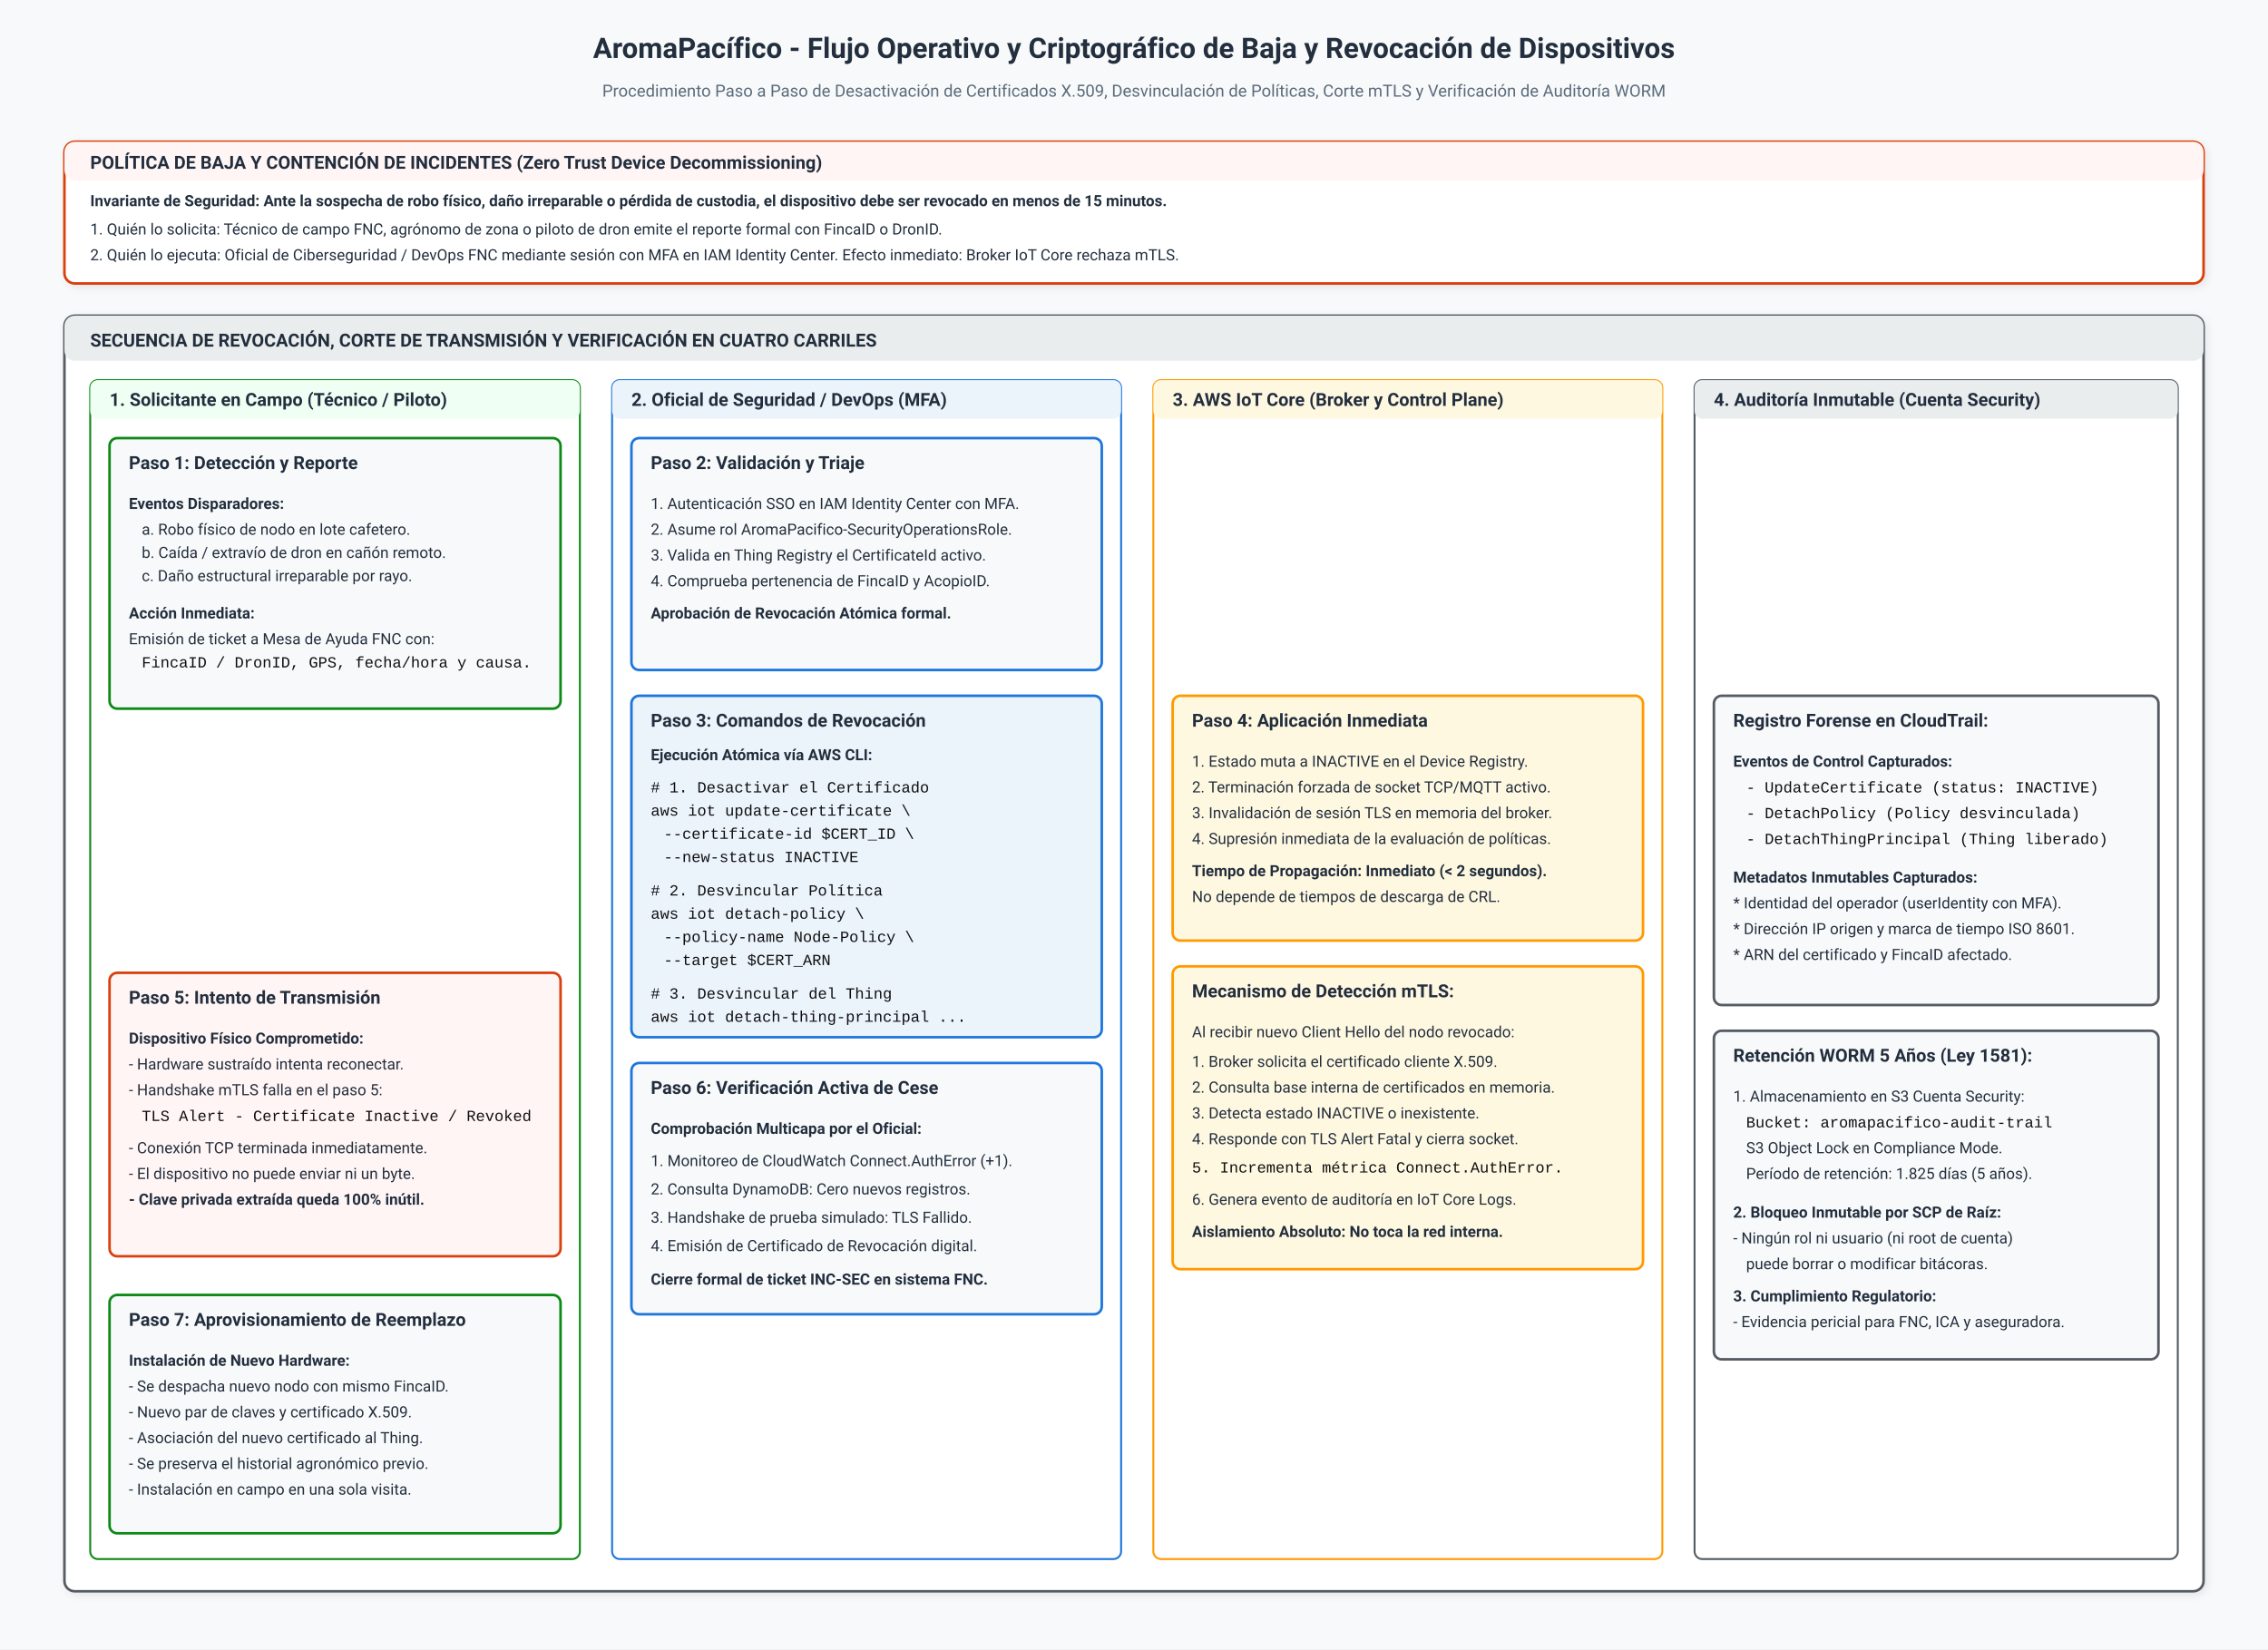
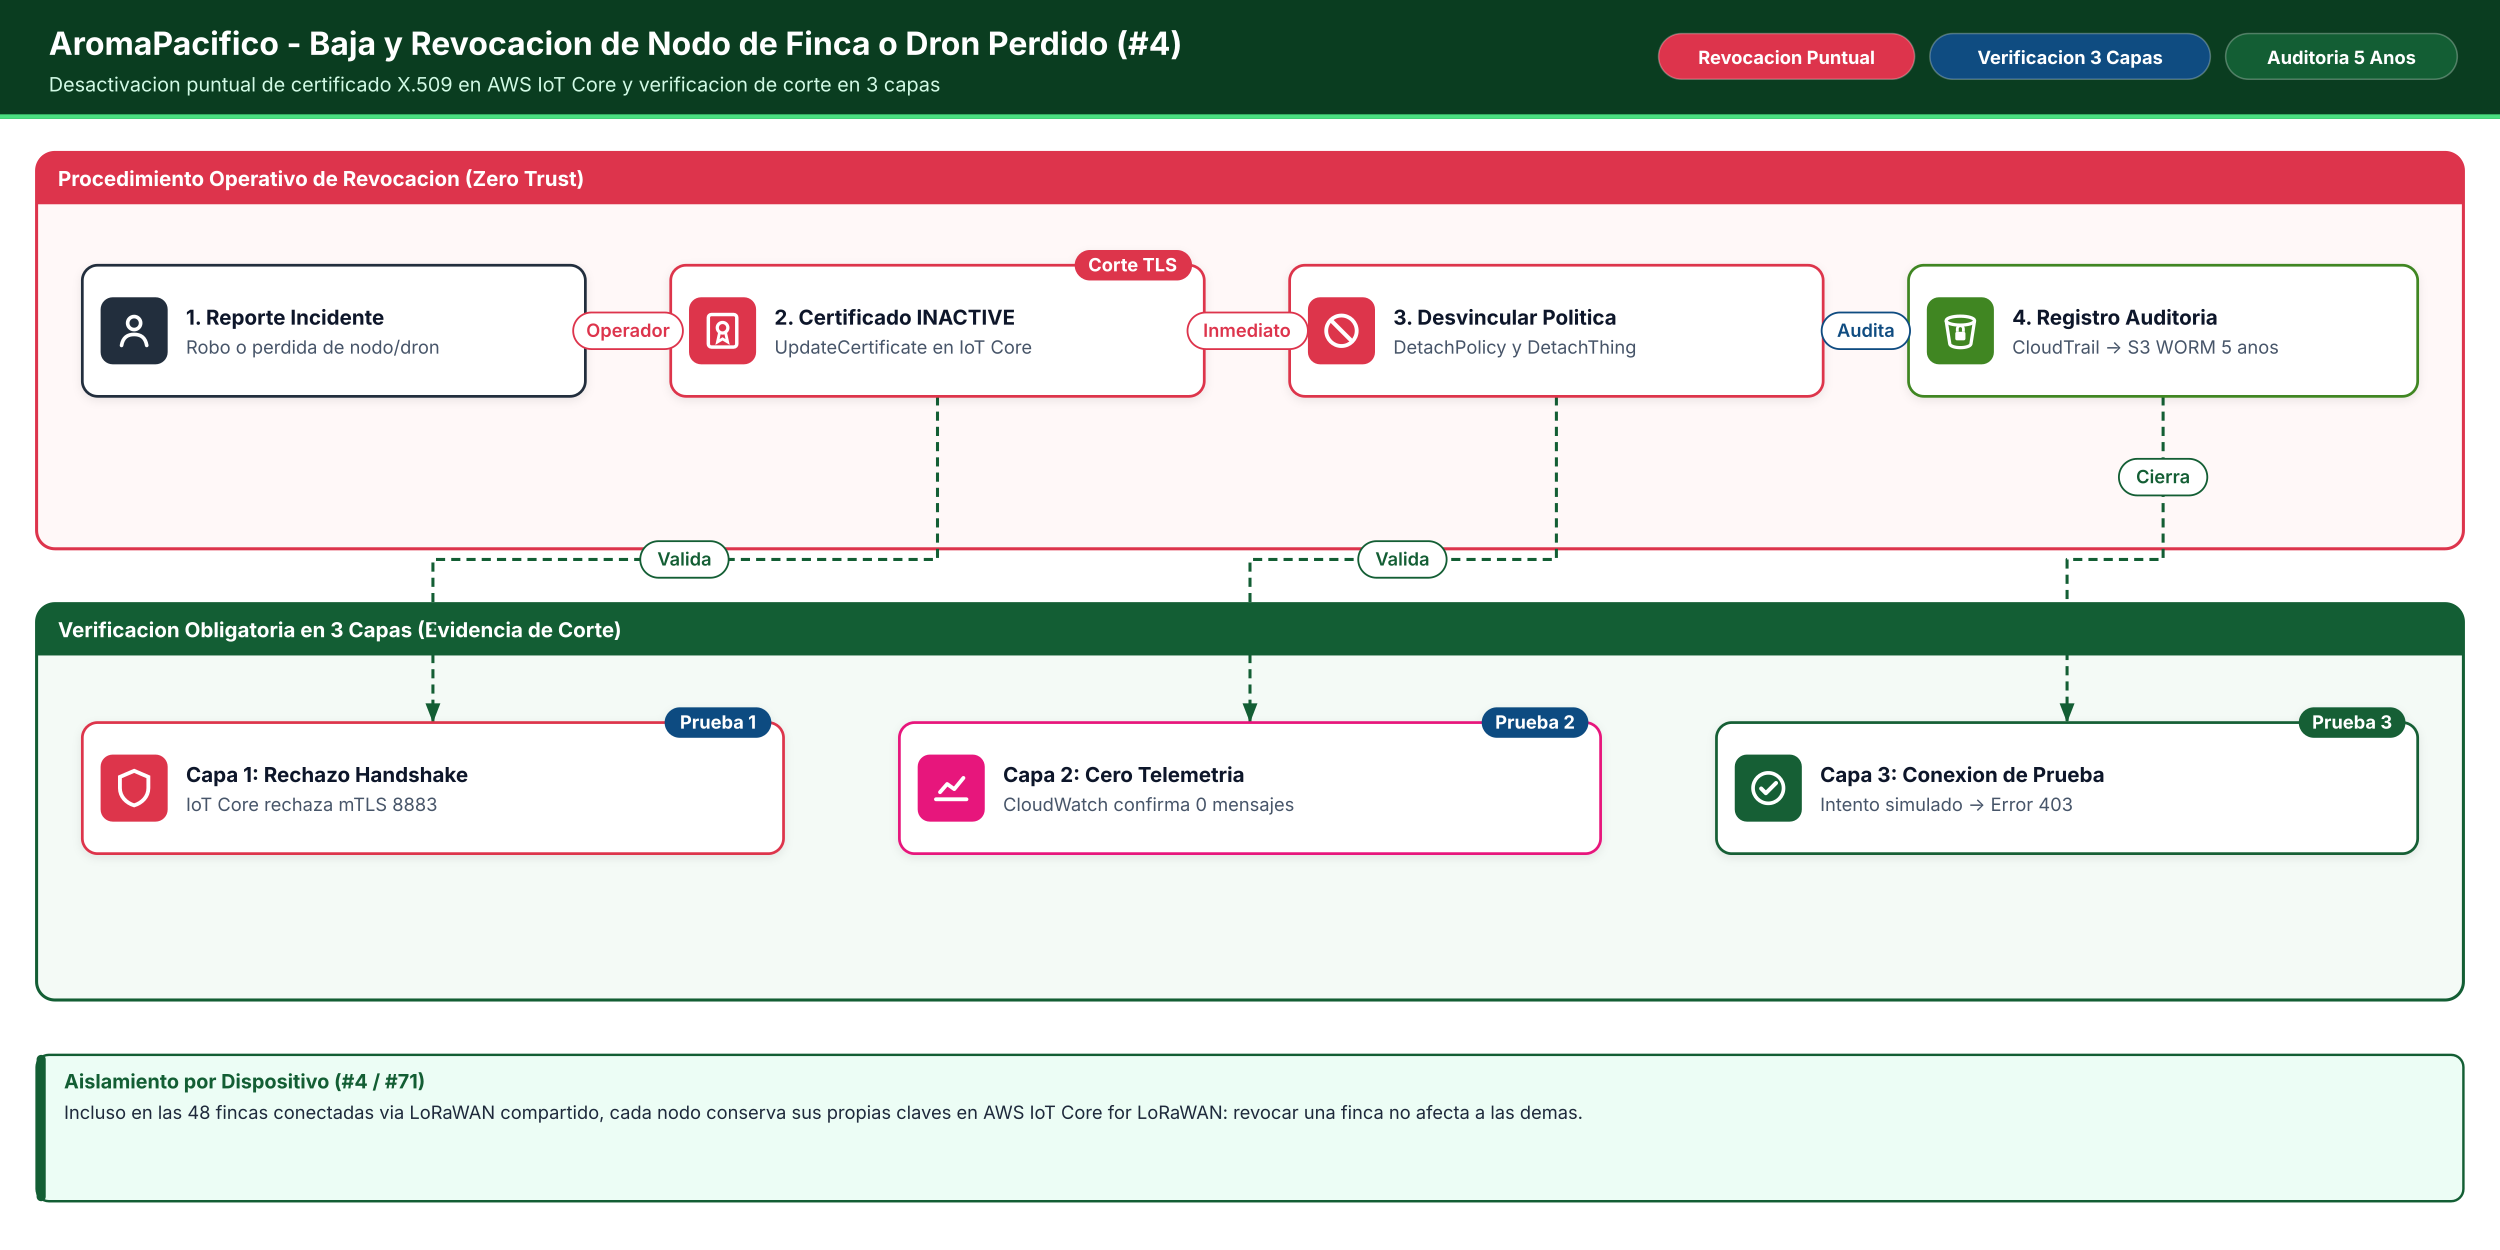
- <svg xmlns="http://www.w3.org/2000/svg" viewBox="0 0 1760 1280" width="100%" height="100%">
+ <svg xmlns="http://www.w3.org/2000/svg" width="1640" height="820" viewBox="0 0 1640 820">
  <defs>
-     <style>
-       .title { font-family: -apple-system, BlinkMacSystemFont, "Segoe UI", Roboto, Helvetica, Arial, sans-serif; font-size: 22px; font-weight: bold; fill: #232F3E; text-anchor: middle; }
-       .subtitle { font-family: -apple-system, BlinkMacSystemFont, "Segoe UI", Roboto, Helvetica, Arial, sans-serif; font-size: 13px; fill: #5A6B7C; text-anchor: middle; }
-       .header-box { font-family: -apple-system, BlinkMacSystemFont, "Segoe UI", Roboto, Helvetica, Arial, sans-serif; font-size: 14px; font-weight: bold; fill: #232F3E; }
-       .subhead-box { font-family: -apple-system, BlinkMacSystemFont, "Segoe UI", Roboto, Helvetica, Arial, sans-serif; font-size: 12px; font-weight: bold; fill: #555555; }
-       .body-text { font-family: -apple-system, BlinkMacSystemFont, "Segoe UI", Roboto, Helvetica, Arial, sans-serif; font-size: 12px; fill: #232F3E; }
-       .mono-text { font-family: "SFMono-Regular", Consolas, "Liberation Mono", Menlo, monospace; font-size: 12px; fill: #111111; }
-     </style>
-     <filter id="shadow" x="-2%" y="-2%" width="104%" height="104%" filterUnits="userSpaceOnUse">
-       <feDropShadow dx="2" dy="2" stdDeviation="3" flood-color="#000000" flood-opacity="0.08" />
+     <filter id="shadow" x="-6%" y="-6%" width="112%" height="118%">
+       <feDropShadow dx="0" dy="2" stdDeviation="3" flood-color="#0F172A" flood-opacity="0.08" />
    </filter>
+     <marker id="arr-slate" viewBox="0 0 10 10" refX="9" refY="5" markerWidth="7" markerHeight="7" orient="auto-start-reverse">
+       <path d="M0,1.5 L9,5 L0,8.5 z" fill="#334155" />
+     </marker>
+     <marker id="arr-green" viewBox="0 0 10 10" refX="9" refY="5" markerWidth="7" markerHeight="7" orient="auto-start-reverse">
+       <path d="M0,1.5 L9,5 L0,8.5 z" fill="#135E34" />
+     </marker>
+     <marker id="arr-red" viewBox="0 0 10 10" refX="9" refY="5" markerWidth="7" markerHeight="7" orient="auto-start-reverse">
+       <path d="M0,1.5 L9,5 L0,8.5 z" fill="#DD344C" />
+     </marker>
+     <marker id="arr-blue" viewBox="0 0 10 10" refX="9" refY="5" markerWidth="7" markerHeight="7" orient="auto-start-reverse">
+       <path d="M0,1.5 L9,5 L0,8.5 z" fill="#0F4C81" />
+     </marker>
+     <marker id="arr-orange" viewBox="0 0 10 10" refX="9" refY="5" markerWidth="7" markerHeight="7" orient="auto-start-reverse">
+       <path d="M0,1.5 L9,5 L0,8.5 z" fill="#ED7100" />
+     </marker>
+     <marker id="arr-purple" viewBox="0 0 10 10" refX="9" refY="5" markerWidth="7" markerHeight="7" orient="auto-start-reverse">
+       <path d="M0,1.5 L9,5 L0,8.5 z" fill="#8C4FFF" />
+     </marker>
+     <style>text{font-family:'Segoe UI',Inter,Arial,sans-serif;}</style>
  </defs>
-   <rect width="1760" height="1280" fill="#F8F9FA" />
-   <text x="880" y="45" class="title">AromaPacífico - Flujo Operativo y Criptográfico de Baja y Revocación de Dispositivos</text>
-   <text x="880" y="75" class="subtitle">Procedimiento Paso a Paso de Desactivación de Certificados X.509, Desvinculación de Políticas, Corte mTLS y Verificación de Auditoría WORM</text>
-   <g transform="translate(50, 110)" filter="url(#shadow)">
-     <rect width="1660" height="110" rx="8" fill="#FFFFFF" stroke="#D93F0B" stroke-width="2" />
-     <rect width="1660" height="30" rx="8" fill="#FFF5F5" />
-     <text x="20" y="21" class="header-box" fill="#D93F0B">POLÍTICA DE BAJA Y CONTENCIÓN DE INCIDENTES (Zero Trust Device Decommissioning)</text>
-     <text x="20" y="50" class="body-text" font-weight="bold">Invariante de Seguridad: Ante la sospecha de robo físico, daño irreparable o pérdida de custodia, el dispositivo debe ser revocado en menos de 15 minutos.</text>
-     <text x="20" y="72" class="body-text">1. Quién lo solicita: Técnico de campo FNC, agrónomo de zona o piloto de dron emite el reporte formal con FincaID o DronID.</text>
-     <text x="20" y="92" class="body-text">2. Quién lo ejecuta: Oficial de Ciberseguridad / DevOps FNC mediante sesión con MFA en IAM Identity Center. Efecto inmediato: Broker IoT Core rechaza mTLS.</text>
+   <rect x="0" y="0" width="1640" height="820" fill="#FFFFFF" />
+   <rect x="0" y="0" width="1640" height="78" fill="#0A3D20" />
+   <rect x="0" y="75" width="1640" height="3" fill="#4ADE80" />
+   <text x="32" y="36" font-size="21" font-weight="700" fill="#FFFFFF">AromaPacifico - Baja y Revocacion de Nodo de Finca o Dron Perdido (#4)</text>
+   <text x="32" y="60" font-size="13" font-weight="400" fill="#D1FAE5">Desactivacion puntual de certificado X.509 en AWS IoT Core y verificacion de corte en 3 capas</text>
+   <rect x="1460" y="22" width="152" height="30" rx="15" fill="#135E34" stroke="#FFFFFF" stroke-opacity="0.28" />
+   <text x="1536" y="42" text-anchor="middle" font-size="12" font-weight="700" fill="#FFFFFF">Auditoria 5 Anos</text>
+   <rect x="1266" y="22" width="184" height="30" rx="15" fill="#0F4C81" stroke="#FFFFFF" stroke-opacity="0.28" />
+   <text x="1358" y="42" text-anchor="middle" font-size="12" font-weight="700" fill="#FFFFFF">Verificacion 3 Capas</text>
+   <rect x="1088" y="22" width="168" height="30" rx="15" fill="#DD344C" stroke="#FFFFFF" stroke-opacity="0.28" />
+   <text x="1172" y="42" text-anchor="middle" font-size="12" font-weight="700" fill="#FFFFFF">Revocacion Puntual</text>
+   <g id="z-steps">
+     <rect x="24" y="100" width="1592" height="260" rx="12" fill="#FFF8F8" stroke="#DD344C" stroke-width="2" />
+     <path d="M36,100 H1604 Q1616,100 1616,112 V134 H24 V112 Q24,100 36,100 Z" fill="#DD344C" />
+     <text x="38" y="122" font-size="13.5" font-weight="700" fill="#FFFFFF">Procedimiento Operativo de Revocacion (Zero Trust)</text>
  </g>
-   <g transform="translate(50, 245)" filter="url(#shadow)">
-     <rect width="1660" height="990" rx="8" fill="#FFFFFF" stroke="#545B64" stroke-width="2" />
-     <rect width="1660" height="35" rx="8" fill="#EAEDED" />
-     <text x="20" y="24" class="header-box">SECUENCIA DE REVOCACIÓN, CORTE DE TRANSMISIÓN Y VERIFICACIÓN EN CUATRO CARRILES</text>
-     <g transform="translate(20, 50)">
-       <rect width="380" height="915" rx="6" fill="#FFFFFF" stroke="#0E8A16" stroke-width="1.5" />
-       <rect width="380" height="30" rx="6" fill="#F0FFF4" />
-       <text x="15" y="20" class="header-box" fill="#0E8A16">1. Solicitante en Campo (Técnico / Piloto)</text>
-       <g transform="translate(15, 45)">
-         <rect width="350" height="210" rx="6" fill="#F8F9FA" stroke="#0E8A16" stroke-width="2" />
-         <text x="15" y="24" class="header-box" fill="#0E8A16">Paso 1: Detección y Reporte</text>
-         <text x="15" y="55" class="body-text" font-weight="bold">Eventos Disparadores:</text>
-         <text x="25" y="75" class="body-text">a. Robo físico de nodo en lote cafetero.</text>
-         <text x="25" y="93" class="body-text">b. Caída / extravío de dron en cañón remoto.</text>
-         <text x="25" y="111" class="body-text">c. Daño estructural irreparable por rayo.</text>
-         <text x="15" y="140" class="body-text" font-weight="bold">Acción Inmediata:</text>
-         <text x="15" y="160" class="body-text">Emisión de ticket a Mesa de Ayuda FNC con:</text>
-         <text x="25" y="178" class="mono-text">FincaID / DronID, GPS, fecha/hora y causa.</text>
-       </g>
-       <g transform="translate(15, 460)">
-         <rect width="350" height="220" rx="6" fill="#FFF5F5" stroke="#D93F0B" stroke-width="2" />
-         <text x="15" y="24" class="header-box" fill="#D93F0B">Paso 5: Intento de Transmisión</text>
-         <text x="15" y="55" class="body-text" font-weight="bold">Dispositivo Físico Comprometido:</text>
-         <text x="15" y="75" class="body-text">- Hardware sustraído intenta reconectar.</text>
-         <text x="15" y="95" class="body-text">- Handshake mTLS falla en el paso 5:</text>
-         <text x="25" y="115" class="mono-text">TLS Alert - Certificate Inactive / Revoked</text>
-         <text x="15" y="140" class="body-text">- Conexión TCP terminada inmediatamente.</text>
-         <text x="15" y="160" class="body-text">- El dispositivo no puede enviar ni un byte.</text>
-         <text x="15" y="180" class="body-text" font-weight="bold" fill="#D93F0B">- Clave privada extraída queda 100% inútil.</text>
-       </g>
-       <g transform="translate(15, 710)">
-         <rect width="350" height="185" rx="6" fill="#F8F9FA" stroke="#0E8A16" stroke-width="2" />
-         <text x="15" y="24" class="header-box" fill="#0E8A16">Paso 7: Aprovisionamiento de Reemplazo</text>
-         <text x="15" y="55" class="body-text" font-weight="bold">Instalación de Nuevo Hardware:</text>
-         <text x="15" y="75" class="body-text">- Se despacha nuevo nodo con mismo FincaID.</text>
-         <text x="15" y="95" class="body-text">- Nuevo par de claves y certificado X.509.</text>
-         <text x="15" y="115" class="body-text">- Asociación del nuevo certificado al Thing.</text>
-         <text x="15" y="135" class="body-text">- Se preserva el historial agronómico previo.</text>
-         <text x="15" y="155" class="body-text">- Instalación en campo en una sola visita.</text>
-       </g>
+   <g id="z-ver">
+     <rect x="24" y="396" width="1592" height="260" rx="12" fill="#F4FAF6" stroke="#135E34" stroke-width="2" />
+     <path d="M36,396 H1604 Q1616,396 1616,408 V430 H24 V408 Q24,396 36,396 Z" fill="#135E34" />
+     <text x="38" y="418" font-size="13.5" font-weight="700" fill="#FFFFFF">Verificacion Obligatoria en 3 Capas (Evidencia de Corte)</text>
+   </g>
+   <path id="edge-0" d="M384,217 L440,217" fill="none" stroke="#DD344C" stroke-width="2" stroke-linejoin="round" marker-end="url(#arr-red)" />
+   <path id="edge-1" d="M790,217 L846,217" fill="none" stroke="#DD344C" stroke-width="2" stroke-linejoin="round" marker-end="url(#arr-red)" />
+   <path id="edge-2" d="M1196,217 L1252,217" fill="none" stroke="#0F4C81" stroke-width="2" stroke-linejoin="round" marker-end="url(#arr-blue)" />
+   <path id="edge-3" d="M615,260 L615,367 L284,367 L284,474" fill="none" stroke="#135E34" stroke-width="2" stroke-dasharray="6,4" stroke-linejoin="round" marker-end="url(#arr-green)" />
+   <path id="edge-4" d="M1021,260 L1021,367 L820,367 L820,474" fill="none" stroke="#135E34" stroke-width="2" stroke-dasharray="6,4" stroke-linejoin="round" marker-end="url(#arr-green)" />
+   <path id="edge-5" d="M1419,260 L1419,367 L1356,367 L1356,474" fill="none" stroke="#135E34" stroke-width="2" stroke-dasharray="6,4" stroke-linejoin="round" marker-end="url(#arr-green)" />
+   <g id="r1" filter="url(#shadow)">
+     <rect x="54" y="174" width="330" height="86" rx="10" fill="#FFFFFF" stroke="#232F3E" stroke-width="1.8" />
+     <rect x="66" y="195" width="44" height="44" rx="8" fill="#232F3E" />
+     <g transform="translate(72,201) scale(1.333)">
+       <circle cx="12" cy="8.2" r="3.2" fill="none" stroke="#FFF" stroke-width="1.8" />
+       <path d="M5.8 19.2C6.5 15.2 8.8 13.8 12 13.8C15.2 13.8 17.5 15.2 18.2 19.2" fill="none" stroke="#FFF" stroke-width="1.8" stroke-linecap="round" />
    </g>
-     <g transform="translate(425, 50)">
-       <rect width="395" height="915" rx="6" fill="#FFFFFF" stroke="#1D76DB" stroke-width="1.5" />
-       <rect width="395" height="30" rx="6" fill="#EBF3FB" />
-       <text x="15" y="20" class="header-box" fill="#1D76DB">2. Oficial de Seguridad / DevOps (MFA)</text>
-       <g transform="translate(15, 45)">
-         <rect width="365" height="180" rx="6" fill="#F8F9FA" stroke="#1D76DB" stroke-width="2" />
-         <text x="15" y="24" class="header-box" fill="#1D76DB">Paso 2: Validación y Triaje</text>
-         <text x="15" y="55" class="body-text">1. Autenticación SSO en IAM Identity Center con MFA.</text>
-         <text x="15" y="75" class="body-text">2. Asume rol AromaPacifico-SecurityOperationsRole.</text>
-         <text x="15" y="95" class="body-text">3. Valida en Thing Registry el CertificateId activo.</text>
-         <text x="15" y="115" class="body-text">4. Comprueba pertenencia de FincaID y AcopioID.</text>
-         <text x="15" y="140" class="body-text" font-weight="bold">Aprobación de Revocación Atómica formal.</text>
-       </g>
-       <g transform="translate(15, 245)">
-         <rect width="365" height="265" rx="6" fill="#EBF3FB" stroke="#1D76DB" stroke-width="2" />
-         <text x="15" y="24" class="header-box" fill="#1D76DB">Paso 3: Comandos de Revocación</text>
-         <text x="15" y="50" class="body-text" font-weight="bold">Ejecución Atómica vía AWS CLI:</text>
-         <text x="15" y="75" class="mono-text"># 1. Desactivar el Certificado</text>
-         <text x="15" y="93" class="mono-text">aws iot update-certificate \</text>
-         <text x="25" y="111" class="mono-text">--certificate-id $CERT_ID \</text>
-         <text x="25" y="129" class="mono-text">--new-status INACTIVE</text>
-         <text x="15" y="155" class="mono-text"># 2. Desvincular Política</text>
-         <text x="15" y="173" class="mono-text">aws iot detach-policy \</text>
-         <text x="25" y="191" class="mono-text">--policy-name Node-Policy \</text>
-         <text x="25" y="209" class="mono-text">--target $CERT_ARN</text>
-         <text x="15" y="235" class="mono-text"># 3. Desvincular del Thing</text>
-         <text x="15" y="253" class="mono-text">aws iot detach-thing-principal ...</text>
-       </g>
-       <g transform="translate(15, 530)">
-         <rect width="365" height="195" rx="6" fill="#F8F9FA" stroke="#1D76DB" stroke-width="2" />
-         <text x="15" y="24" class="header-box" fill="#1D76DB">Paso 6: Verificación Activa de Cese</text>
-         <text x="15" y="55" class="body-text" font-weight="bold">Comprobación Multicapa por el Oficial:</text>
-         <text x="15" y="80" class="body-text">1. Monitoreo de CloudWatch Connect.AuthError (+1).</text>
-         <text x="15" y="102" class="body-text">2. Consulta DynamoDB: Cero nuevos registros.</text>
-         <text x="15" y="124" class="body-text">3. Handshake de prueba simulado: TLS Fallido.</text>
-         <text x="15" y="146" class="body-text">4. Emisión de Certificado de Revocación digital.</text>
-         <text x="15" y="172" class="body-text" font-weight="bold">Cierre formal de ticket INC-SEC en sistema FNC.</text>
-       </g>
+     <text x="122" y="213" font-size="13.5" font-weight="700" fill="#0F172A">1. Reporte Incidente</text>
+     <text x="122" y="232" font-size="12" font-weight="400" fill="#475569">Robo o perdida de nodo/dron</text>
+   </g>
+   <g id="r2" filter="url(#shadow)">
+     <rect x="440" y="174" width="350" height="86" rx="10" fill="#FFFFFF" stroke="#DD344C" stroke-width="1.8" />
+     <rect x="452" y="195" width="44" height="44" rx="8" fill="#DD344C" />
+     <g transform="translate(458,201) scale(1.333)">
+       <rect x="5" y="4" width="14" height="16" rx="1.5" fill="none" stroke="#FFF" stroke-width="1.7" />
+       <circle cx="12" cy="10.5" r="2.6" fill="none" stroke="#FFF" stroke-width="1.6" />
+       <path d="M10.5 13L9.5 17.5L12 16L14.5 17.5L13.5 13" fill="none" stroke="#FFF" stroke-width="1.4" />
    </g>
-     <g transform="translate(845, 50)">
-       <rect width="395" height="915" rx="6" fill="#FFFFFF" stroke="#FF9900" stroke-width="1.5" />
-       <rect width="395" height="30" rx="6" fill="#FFF8E1" />
-       <text x="15" y="20" class="header-box" fill="#FF9900">3. AWS IoT Core (Broker y Control Plane)</text>
-       <g transform="translate(15, 245)">
-         <rect width="365" height="190" rx="6" fill="#FFF8E1" stroke="#FF9900" stroke-width="2" />
-         <text x="15" y="24" class="header-box" fill="#FF9900">Paso 4: Aplicación Inmediata</text>
-         <text x="15" y="55" class="body-text">1. Estado muta a INACTIVE en el Device Registry.</text>
-         <text x="15" y="75" class="body-text">2. Terminación forzada de socket TCP/MQTT activo.</text>
-         <text x="15" y="95" class="body-text">3. Invalidación de sesión TLS en memoria del broker.</text>
-         <text x="15" y="115" class="body-text">4. Supresión inmediata de la evaluación de políticas.</text>
-         <text x="15" y="140" class="body-text" font-weight="bold">Tiempo de Propagación: Inmediato (&lt; 2 segundos).</text>
-         <text x="15" y="160" class="body-text">No depende de tiempos de descarga de CRL.</text>
-       </g>
-       <g transform="translate(15, 455)">
-         <rect width="365" height="235" rx="6" fill="#FFF8E1" stroke="#FF9900" stroke-width="2" />
-         <text x="15" y="24" class="header-box" fill="#FF9900">Mecanismo de Detección mTLS:</text>
-         <text x="15" y="55" class="body-text">Al recibir nuevo Client Hello del nodo revocado:</text>
-         <text x="15" y="78" class="body-text">1. Broker solicita el certificado cliente X.509.</text>
-         <text x="15" y="98" class="body-text">2. Consulta base interna de certificados en memoria.</text>
-         <text x="15" y="118" class="body-text">3. Detecta estado INACTIVE o inexistente.</text>
-         <text x="15" y="138" class="body-text">4. Responde con TLS Alert Fatal y cierra socket.</text>
-         <text x="15" y="160" class="mono-text">5. Incrementa métrica Connect.AuthError.</text>
-         <text x="15" y="185" class="body-text">6. Genera evento de auditoría en IoT Core Logs.</text>
-         <text x="15" y="210" class="body-text" font-weight="bold">Aislamiento Absoluto: No toca la red interna.</text>
-       </g>
+     <text x="508" y="213" font-size="13.5" font-weight="700" fill="#0F172A">2. Certificado INACTIVE</text>
+     <text x="508" y="232" font-size="12" font-weight="400" fill="#475569">UpdateCertificate en IoT Core</text>
+     <rect x="705" y="164" width="77" height="20" rx="10" fill="#DD344C" />
+     <text x="743" y="178" text-anchor="middle" font-size="12" font-weight="700" fill="#FFFFFF">Corte TLS</text>
+   </g>
+   <g id="r3" filter="url(#shadow)">
+     <rect x="846" y="174" width="350" height="86" rx="10" fill="#FFFFFF" stroke="#DD344C" stroke-width="1.8" />
+     <rect x="858" y="195" width="44" height="44" rx="8" fill="#DD344C" />
+     <g transform="translate(864,201) scale(1.333)">
+       <circle cx="12" cy="12" r="7.5" fill="none" stroke="#FFF" stroke-width="1.9" />
+       <line x1="7" y1="7" x2="17" y2="17" stroke="#FFF" stroke-width="2" />
    </g>
-     <g transform="translate(1265, 50)">
-       <rect width="375" height="915" rx="6" fill="#FFFFFF" stroke="#545B64" stroke-width="1.5" />
-       <rect width="375" height="30" rx="6" fill="#EAEDED" />
-       <text x="15" y="20" class="header-box">4. Auditoría Inmutable (Cuenta Security)</text>
-       <g transform="translate(15, 245)">
-         <rect width="345" height="240" rx="6" fill="#F8F9FA" stroke="#545B64" stroke-width="2" />
-         <text x="15" y="24" class="header-box">Registro Forense en CloudTrail:</text>
-         <text x="15" y="55" class="body-text" font-weight="bold">Eventos de Control Capturados:</text>
-         <text x="25" y="75" class="mono-text">- UpdateCertificate (status: INACTIVE)</text>
-         <text x="25" y="95" class="mono-text">- DetachPolicy (Policy desvinculada)</text>
-         <text x="25" y="115" class="mono-text">- DetachThingPrincipal (Thing liberado)</text>
-         <text x="15" y="145" class="body-text" font-weight="bold">Metadatos Inmutables Capturados:</text>
-         <text x="15" y="165" class="body-text">* Identidad del operador (userIdentity con MFA).</text>
-         <text x="15" y="185" class="body-text">* Dirección IP origen y marca de tiempo ISO 8601.</text>
-         <text x="15" y="205" class="body-text">* ARN del certificado y FincaID afectado.</text>
-       </g>
-       <g transform="translate(15, 505)">
-         <rect width="345" height="255" rx="6" fill="#F8F9FA" stroke="#545B64" stroke-width="2" />
-         <text x="15" y="24" class="header-box">Retención WORM 5 Años (Ley 1581):</text>
-         <text x="15" y="55" class="body-text">1. Almacenamiento en S3 Cuenta Security:</text>
-         <text x="25" y="75" class="mono-text">Bucket: aromapacifico-audit-trail</text>
-         <text x="25" y="95" class="body-text">S3 Object Lock en Compliance Mode.</text>
-         <text x="25" y="115" class="body-text">Período de retención: 1.825 días (5 años).</text>
-         <text x="15" y="145" class="body-text" font-weight="bold">2. Bloqueo Inmutable por SCP de Raíz:</text>
-         <text x="15" y="165" class="body-text">- Ningún rol ni usuario (ni root de cuenta)</text>
-         <text x="25" y="185" class="body-text">puede borrar o modificar bitácoras.</text>
-         <text x="15" y="210" class="body-text" font-weight="bold">3. Cumplimiento Regulatorio:</text>
-         <text x="15" y="230" class="body-text">- Evidencia pericial para FNC, ICA y aseguradora.</text>
-       </g>
+     <text x="914" y="213" font-size="13.5" font-weight="700" fill="#0F172A">3. Desvincular Politica</text>
+     <text x="914" y="232" font-size="12" font-weight="400" fill="#475569">DetachPolicy y DetachThing</text>
+   </g>
+   <g id="r4" filter="url(#shadow)">
+     <rect x="1252" y="174" width="334" height="86" rx="10" fill="#FFFFFF" stroke="#3F8624" stroke-width="1.8" />
+     <rect x="1264" y="195" width="44" height="44" rx="8" fill="#3F8624" />
+     <g transform="translate(1270,201) scale(1.333)">
+       <path d="M5 7L6.8 18.5C7 19.5 9.2 20.3 12 20.3C14.8 20.3 17 19.5 17.2 18.5L19 7" fill="none" stroke="#FFF" stroke-width="1.6" />
+       <ellipse cx="12" cy="7" rx="7" ry="2.2" fill="none" stroke="#FFF" stroke-width="1.6" />
+       <rect x="9.5" y="12.5" width="5" height="4.2" rx="0.8" fill="#FFF" />
+       <path d="M10.5 12.5V11C10.5 10.1 11.2 9.5 12 9.5C12.8 9.5 13.5 10.1 13.5 11V12.5" fill="none" stroke="#FFF" stroke-width="1.4" />
    </g>
+     <text x="1320" y="213" font-size="13.5" font-weight="700" fill="#0F172A">4. Registro Auditoria</text>
+     <text x="1320" y="232" font-size="12" font-weight="400" fill="#475569">CloudTrail -&gt; S3 WORM 5 anos</text>
+   </g>
+   <g id="v1" filter="url(#shadow)">
+     <rect x="54" y="474" width="460" height="86" rx="10" fill="#FFFFFF" stroke="#DD344C" stroke-width="1.8" />
+     <rect x="66" y="495" width="44" height="44" rx="8" fill="#DD344C" />
+     <g transform="translate(72,501) scale(1.333)">
+       <path d="M12 3.5L19 6.5V12C19 16.2 15.9 19.3 12 20.5C8.1 19.3 5 16.2 5 12V6.5L12 3.5Z" fill="none" stroke="#FFF" stroke-width="1.9" />
+     </g>
+     <text x="122" y="513" font-size="13.5" font-weight="700" fill="#0F172A">Capa 1: Rechazo Handshake</text>
+     <text x="122" y="532" font-size="12" font-weight="400" fill="#475569">IoT Core rechaza mTLS 8883</text>
+     <rect x="436" y="464" width="70" height="20" rx="10" fill="#0F4C81" />
+     <text x="471" y="478" text-anchor="middle" font-size="12" font-weight="700" fill="#FFFFFF">Prueba 1</text>
+   </g>
+   <g id="v2" filter="url(#shadow)">
+     <rect x="590" y="474" width="460" height="86" rx="10" fill="#FFFFFF" stroke="#E7157B" stroke-width="1.8" />
+     <rect x="602" y="495" width="44" height="44" rx="8" fill="#E7157B" />
+     <g transform="translate(608,501) scale(1.333)">
+       <path d="M4.5 17.5H19.5M6.5 14L10 10L13.5 12.5L18 7" fill="none" stroke="#FFF" stroke-width="1.9" stroke-linecap="round" stroke-linejoin="round" />
+     </g>
+     <text x="658" y="513" font-size="13.5" font-weight="700" fill="#0F172A">Capa 2: Cero Telemetria</text>
+     <text x="658" y="532" font-size="12" font-weight="400" fill="#475569">CloudWatch confirma 0 mensajes</text>
+     <rect x="972" y="464" width="70" height="20" rx="10" fill="#0F4C81" />
+     <text x="1007" y="478" text-anchor="middle" font-size="12" font-weight="700" fill="#FFFFFF">Prueba 2</text>
+   </g>
+   <g id="v3" filter="url(#shadow)">
+     <rect x="1126" y="474" width="460" height="86" rx="10" fill="#FFFFFF" stroke="#135E34" stroke-width="1.8" />
+     <rect x="1138" y="495" width="44" height="44" rx="8" fill="#135E34" />
+     <g transform="translate(1144,501) scale(1.333)">
+       <circle cx="12" cy="12" r="7.5" fill="none" stroke="#FFF" stroke-width="1.8" />
+       <path d="M8.5 12.2L10.8 14.5L15.8 9.5" fill="none" stroke="#FFF" stroke-width="2" stroke-linecap="round" stroke-linejoin="round" />
+     </g>
+     <text x="1194" y="513" font-size="13.5" font-weight="700" fill="#0F172A">Capa 3: Conexion de Prueba</text>
+     <text x="1194" y="532" font-size="12" font-weight="400" fill="#475569">Intento simulado -&gt; Error 403</text>
+     <rect x="1508" y="464" width="70" height="20" rx="10" fill="#135E34" />
+     <text x="1543" y="478" text-anchor="middle" font-size="12" font-weight="700" fill="#FFFFFF">Prueba 3</text>
+   </g>
+   <rect x="376" y="205" width="72" height="24" rx="12" fill="#FFFFFF" stroke="#DD344C" stroke-width="1.2" />
+   <text x="412" y="221" text-anchor="middle" font-size="12" font-weight="600" fill="#DD344C">Operador</text>
+   <rect x="779" y="205" width="79" height="24" rx="12" fill="#FFFFFF" stroke="#DD344C" stroke-width="1.2" />
+   <text x="818" y="221" text-anchor="middle" font-size="12" font-weight="600" fill="#DD344C">Inmediato</text>
+   <rect x="1195" y="205" width="58" height="24" rx="12" fill="#FFFFFF" stroke="#0F4C81" stroke-width="1.2" />
+   <text x="1224" y="221" text-anchor="middle" font-size="12" font-weight="600" fill="#0F4C81">Audita</text>
+   <rect x="420" y="355" width="58" height="24" rx="12" fill="#FFFFFF" stroke="#135E34" stroke-width="1.2" />
+   <text x="449" y="371" text-anchor="middle" font-size="12" font-weight="600" fill="#135E34">Valida</text>
+   <rect x="891" y="355" width="58" height="24" rx="12" fill="#FFFFFF" stroke="#135E34" stroke-width="1.2" />
+   <text x="920" y="371" text-anchor="middle" font-size="12" font-weight="600" fill="#135E34">Valida</text>
+   <rect x="1390" y="301" width="58" height="24" rx="12" fill="#FFFFFF" stroke="#135E34" stroke-width="1.2" />
+   <text x="1419" y="317" text-anchor="middle" font-size="12" font-weight="600" fill="#135E34">Cierra</text>
+   <g>
+     <rect x="24" y="692" width="1592" height="96" rx="8" fill="#ECFDF5" stroke="#135E34" stroke-width="1.6" />
+     <rect x="24" y="692" width="6" height="96" rx="3" fill="#135E34" />
+     <text x="42" y="714" font-size="13" font-weight="700" fill="#135E34">Aislamiento por Dispositivo (#4 / #71)</text>
+     <text x="42" y="734" font-size="12" font-weight="400" fill="#1E293B">Incluso en las 48 fincas conectadas via LoRaWAN compartido, cada nodo conserva sus propias claves en AWS IoT Core for LoRaWAN: revocar una finca no afecta a las demas.</text>
  </g>
</svg>
